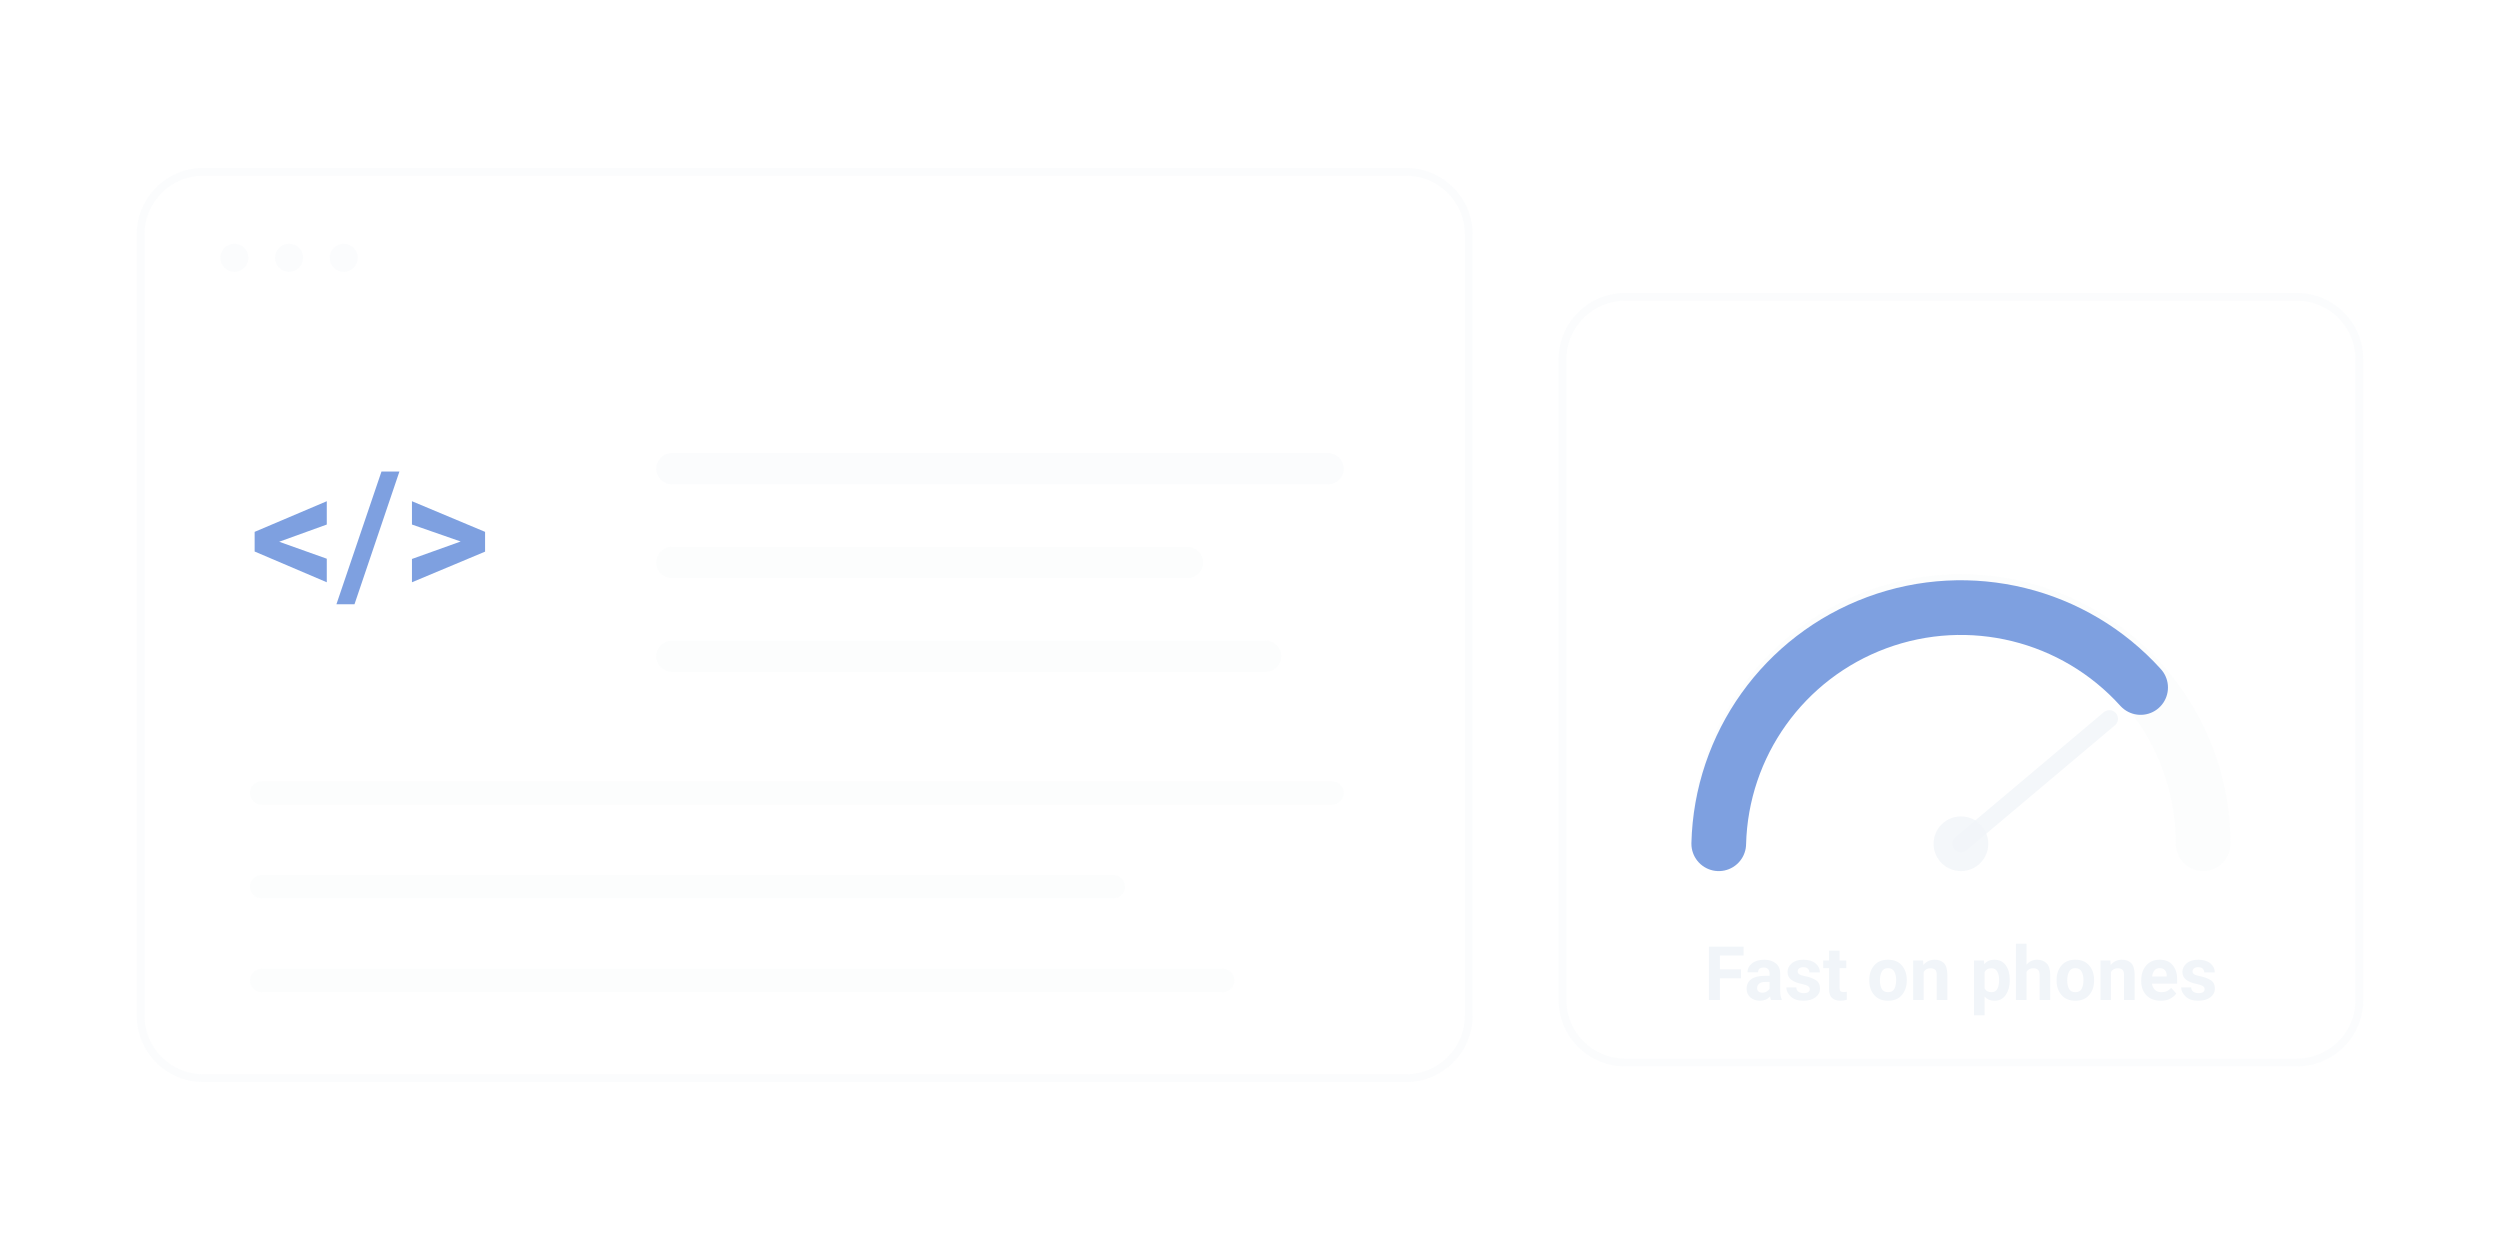
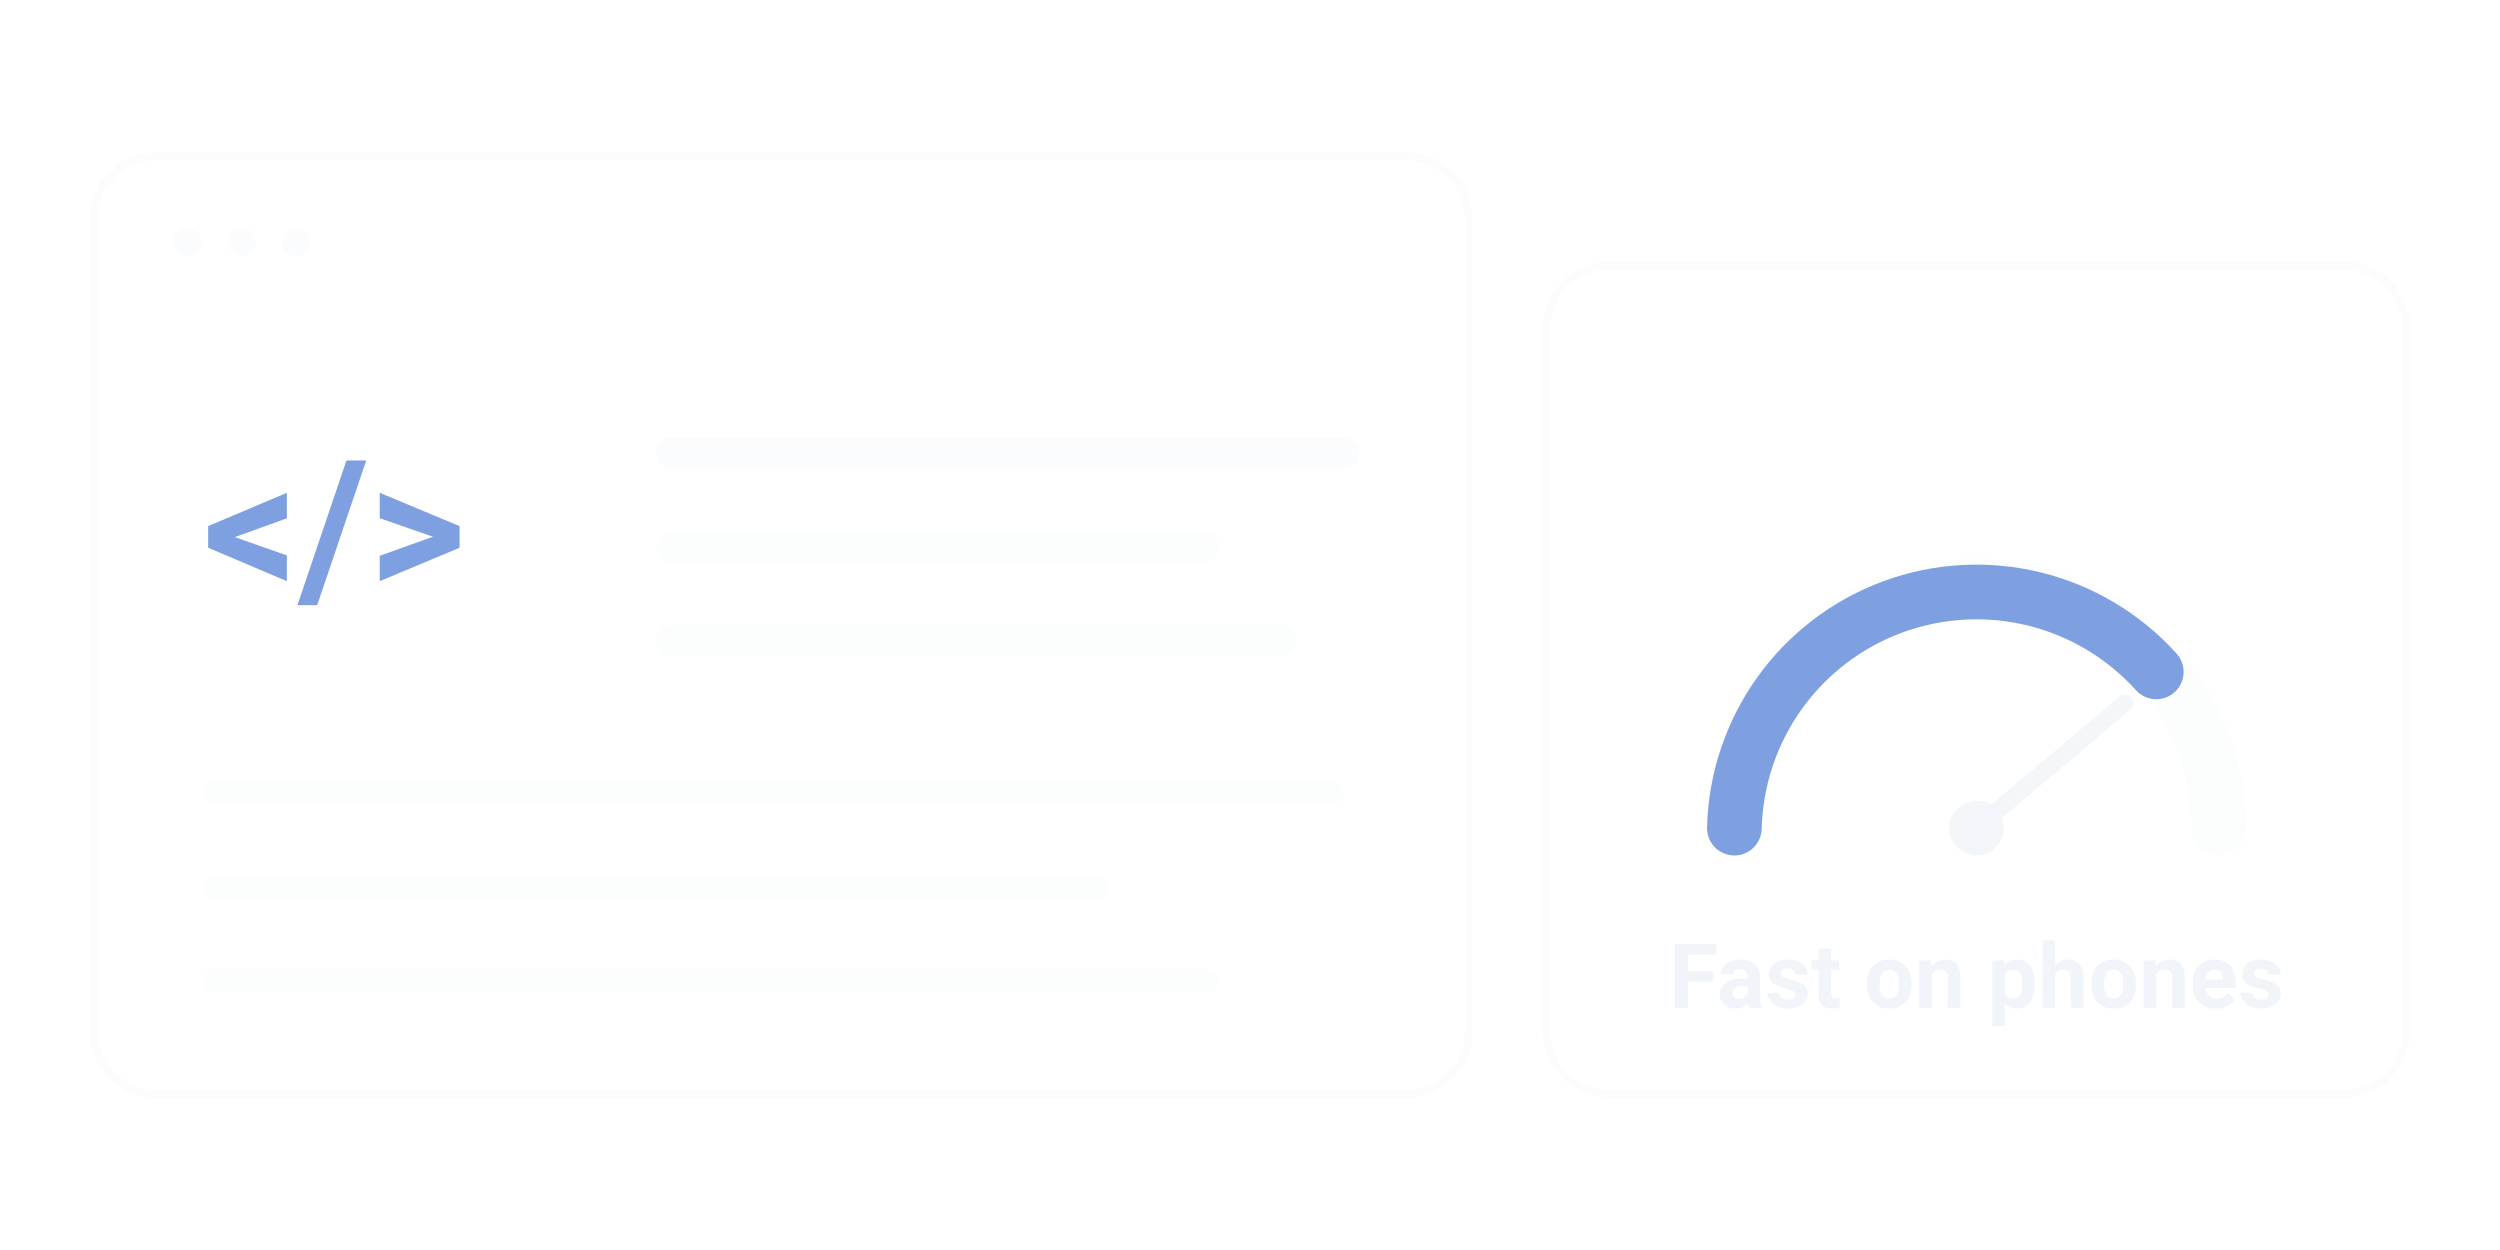
<svg xmlns="http://www.w3.org/2000/svg" width="320" height="160" viewBox="0 0 320 160" fill="none" stroke-linecap="round" stroke-linejoin="round">
-   <rect x="18" y="22" width="170" height="116" rx="8" fill="#f1f5f9" fill-opacity=".05" stroke="#f1f5f9" stroke-opacity=".28" />
-   <circle cx="30" cy="33" r="1.8" fill="#f1f5f9" fill-opacity=".3" />
-   <circle cx="37" cy="33" r="1.8" fill="#f1f5f9" fill-opacity=".3" />
-   <circle cx="44" cy="33" r="1.8" fill="#f1f5f9" fill-opacity=".3" />
-   <text x="32" y="76" font-family="ui-sans-serif, system-ui, -apple-system, 'Segoe UI', Roboto, Helvetica, Arial, sans-serif" font-size="22" font-weight="700" fill="#7ea0e0" text-anchor="start">&lt;/&gt;</text>
-   <rect x="84" y="58" width="88" height="4" rx="2" fill="#f1f5f9" fill-opacity="0.3" />
-   <rect x="84" y="70" width="70" height="4" rx="2" fill="#f1f5f9" fill-opacity="0.18" />
-   <rect x="84" y="82" width="80" height="4" rx="2" fill="#f1f5f9" fill-opacity="0.18" />
-   <rect x="32" y="100" width="140" height="3" rx="1.5" fill="#f1f5f9" fill-opacity="0.18" />
-   <rect x="32" y="112" width="112" height="3" rx="1.5" fill="#f1f5f9" fill-opacity="0.18" />
-   <rect x="32" y="124" width="126" height="3" rx="1.5" fill="#f1f5f9" fill-opacity="0.18" />
-   <rect x="200" y="38" width="102" height="98" rx="8" fill="#f1f5f9" fill-opacity=".05" stroke="#f1f5f9" stroke-opacity=".28" />
-   <path d="M220 108 A 31 31 0 0 1 282 108" stroke="#f1f5f9" stroke-opacity=".18" stroke-width="7" />
-   <path d="M220 108 A 31 31 0 0 1 274 88" stroke="#7ea0e0" stroke-width="7" />
-   <path d="M251 108 L 270 92" stroke="#f1f5f9" stroke-opacity=".8" stroke-width="2.2" />
-   <circle cx="251" cy="108" r="3.5" fill="#f1f5f9" fill-opacity=".8" />
-   <text x="251" y="128" font-family="ui-sans-serif, system-ui, -apple-system, 'Segoe UI', Roboto, Helvetica, Arial, sans-serif" font-size="9.6" font-weight="600" fill="#f1f5f9" text-anchor="middle">Fast on phones</text>
+   <rect x="12" y="20" width="176" height="120" rx="8" fill="#f1f5f9" fill-opacity=".05" stroke="#f1f5f9" stroke-opacity=".28" />
+   <circle cx="24" cy="31" r="1.8" fill="#f1f5f9" fill-opacity=".3" />
+   <circle cx="31" cy="31" r="1.8" fill="#f1f5f9" fill-opacity=".3" />
+   <circle cx="38" cy="31" r="1.8" fill="#f1f5f9" fill-opacity=".3" />
+   <text x="26" y="76" font-family="ui-sans-serif, system-ui, -apple-system, 'Segoe UI', Roboto, Helvetica, Arial, sans-serif" font-size="24" font-weight="700" fill="#7ea0e0" text-anchor="start">&lt;/&gt;</text>
+   <rect x="84" y="56" width="90" height="4" rx="2" fill="#f1f5f9" fill-opacity="0.3" />
+   <rect x="84" y="68" width="72" height="4" rx="2" fill="#f1f5f9" fill-opacity="0.18" />
+   <rect x="84" y="80" width="82" height="4" rx="2" fill="#f1f5f9" fill-opacity="0.18" />
+   <rect x="26" y="100" width="146" height="3" rx="1.5" fill="#f1f5f9" fill-opacity="0.18" />
+   <rect x="26" y="112" width="116" height="3" rx="1.5" fill="#f1f5f9" fill-opacity="0.18" />
+   <rect x="26" y="124" width="130" height="3" rx="1.5" fill="#f1f5f9" fill-opacity="0.18" />
+   <rect x="198" y="34" width="110" height="106" rx="8" fill="#f1f5f9" fill-opacity=".05" stroke="#f1f5f9" stroke-opacity=".28" />
+   <path d="M222 106 A 31 31 0 0 1 284 106" stroke="#f1f5f9" stroke-opacity=".18" stroke-width="7" />
+   <path d="M222 106 A 31 31 0 0 1 276 86" stroke="#7ea0e0" stroke-width="7" />
+   <path d="M253 106 L 272 90" stroke="#f1f5f9" stroke-opacity=".8" stroke-width="2.2" />
+   <circle cx="253" cy="106" r="3.5" fill="#f1f5f9" fill-opacity=".8" />
+   <text x="253" y="129" font-family="ui-sans-serif, system-ui, -apple-system, 'Segoe UI', Roboto, Helvetica, Arial, sans-serif" font-size="11.5" font-weight="600" fill="#f1f5f9" text-anchor="middle">Fast on phones</text>
</svg>
